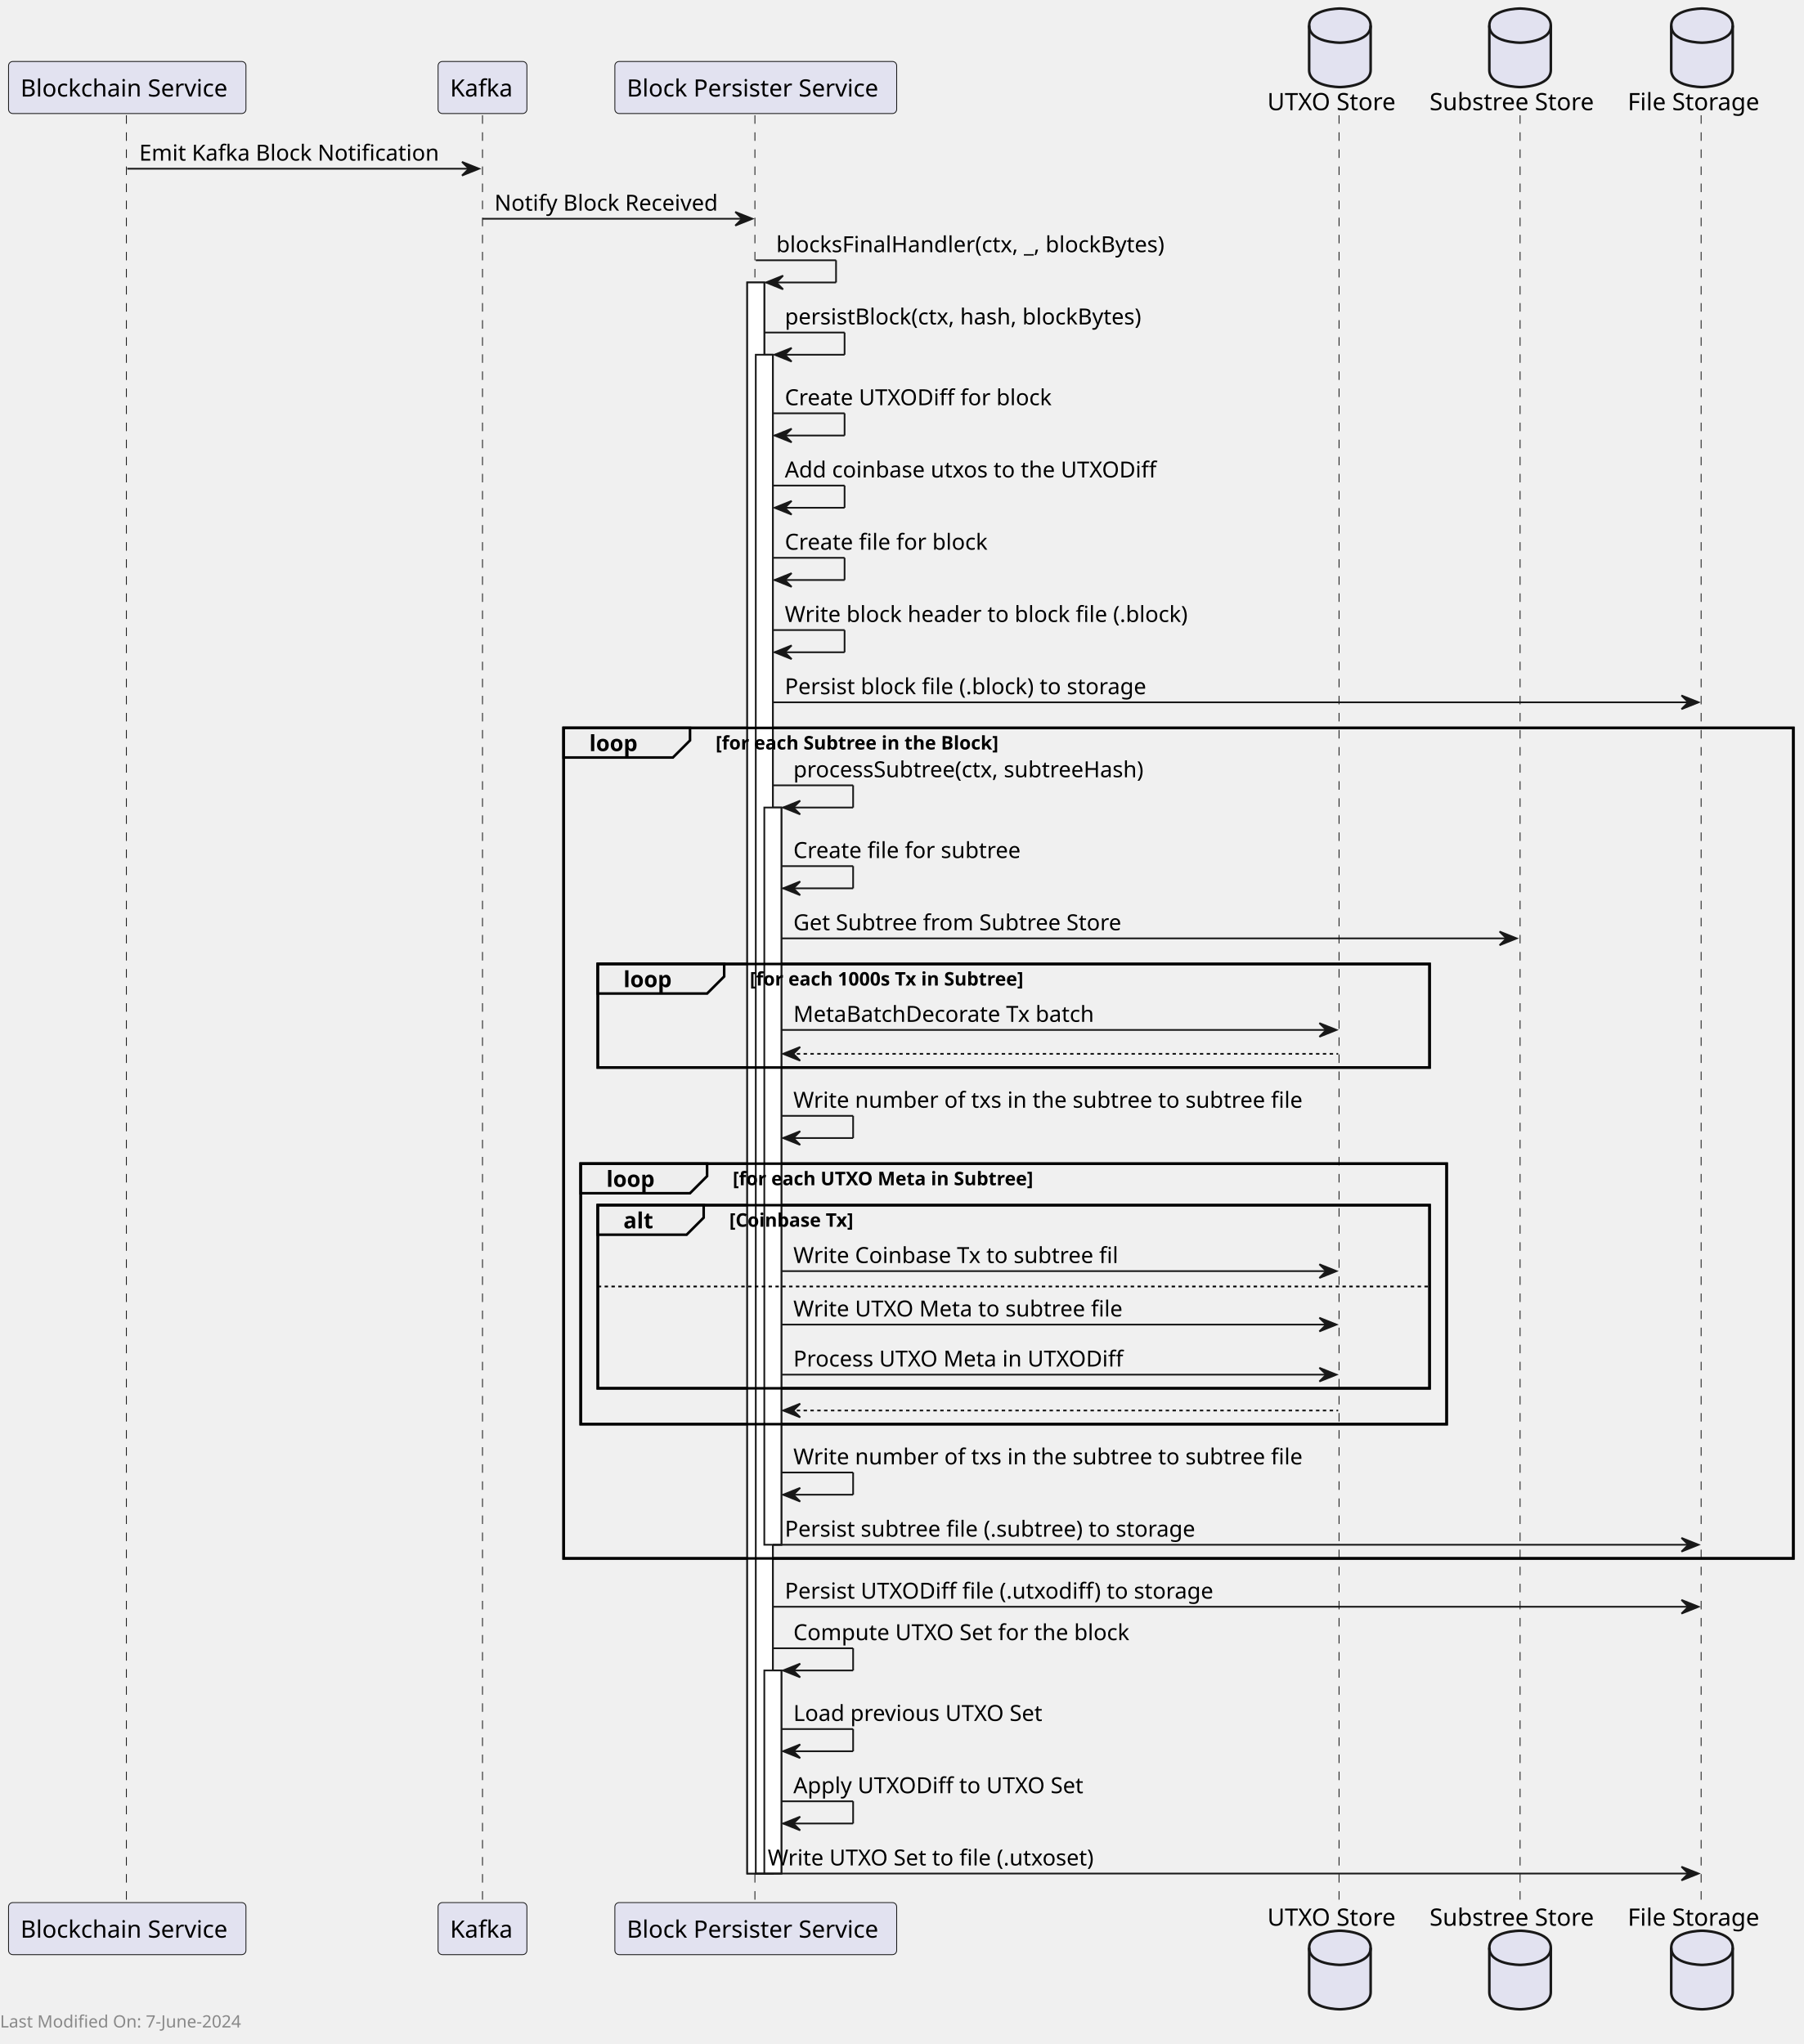
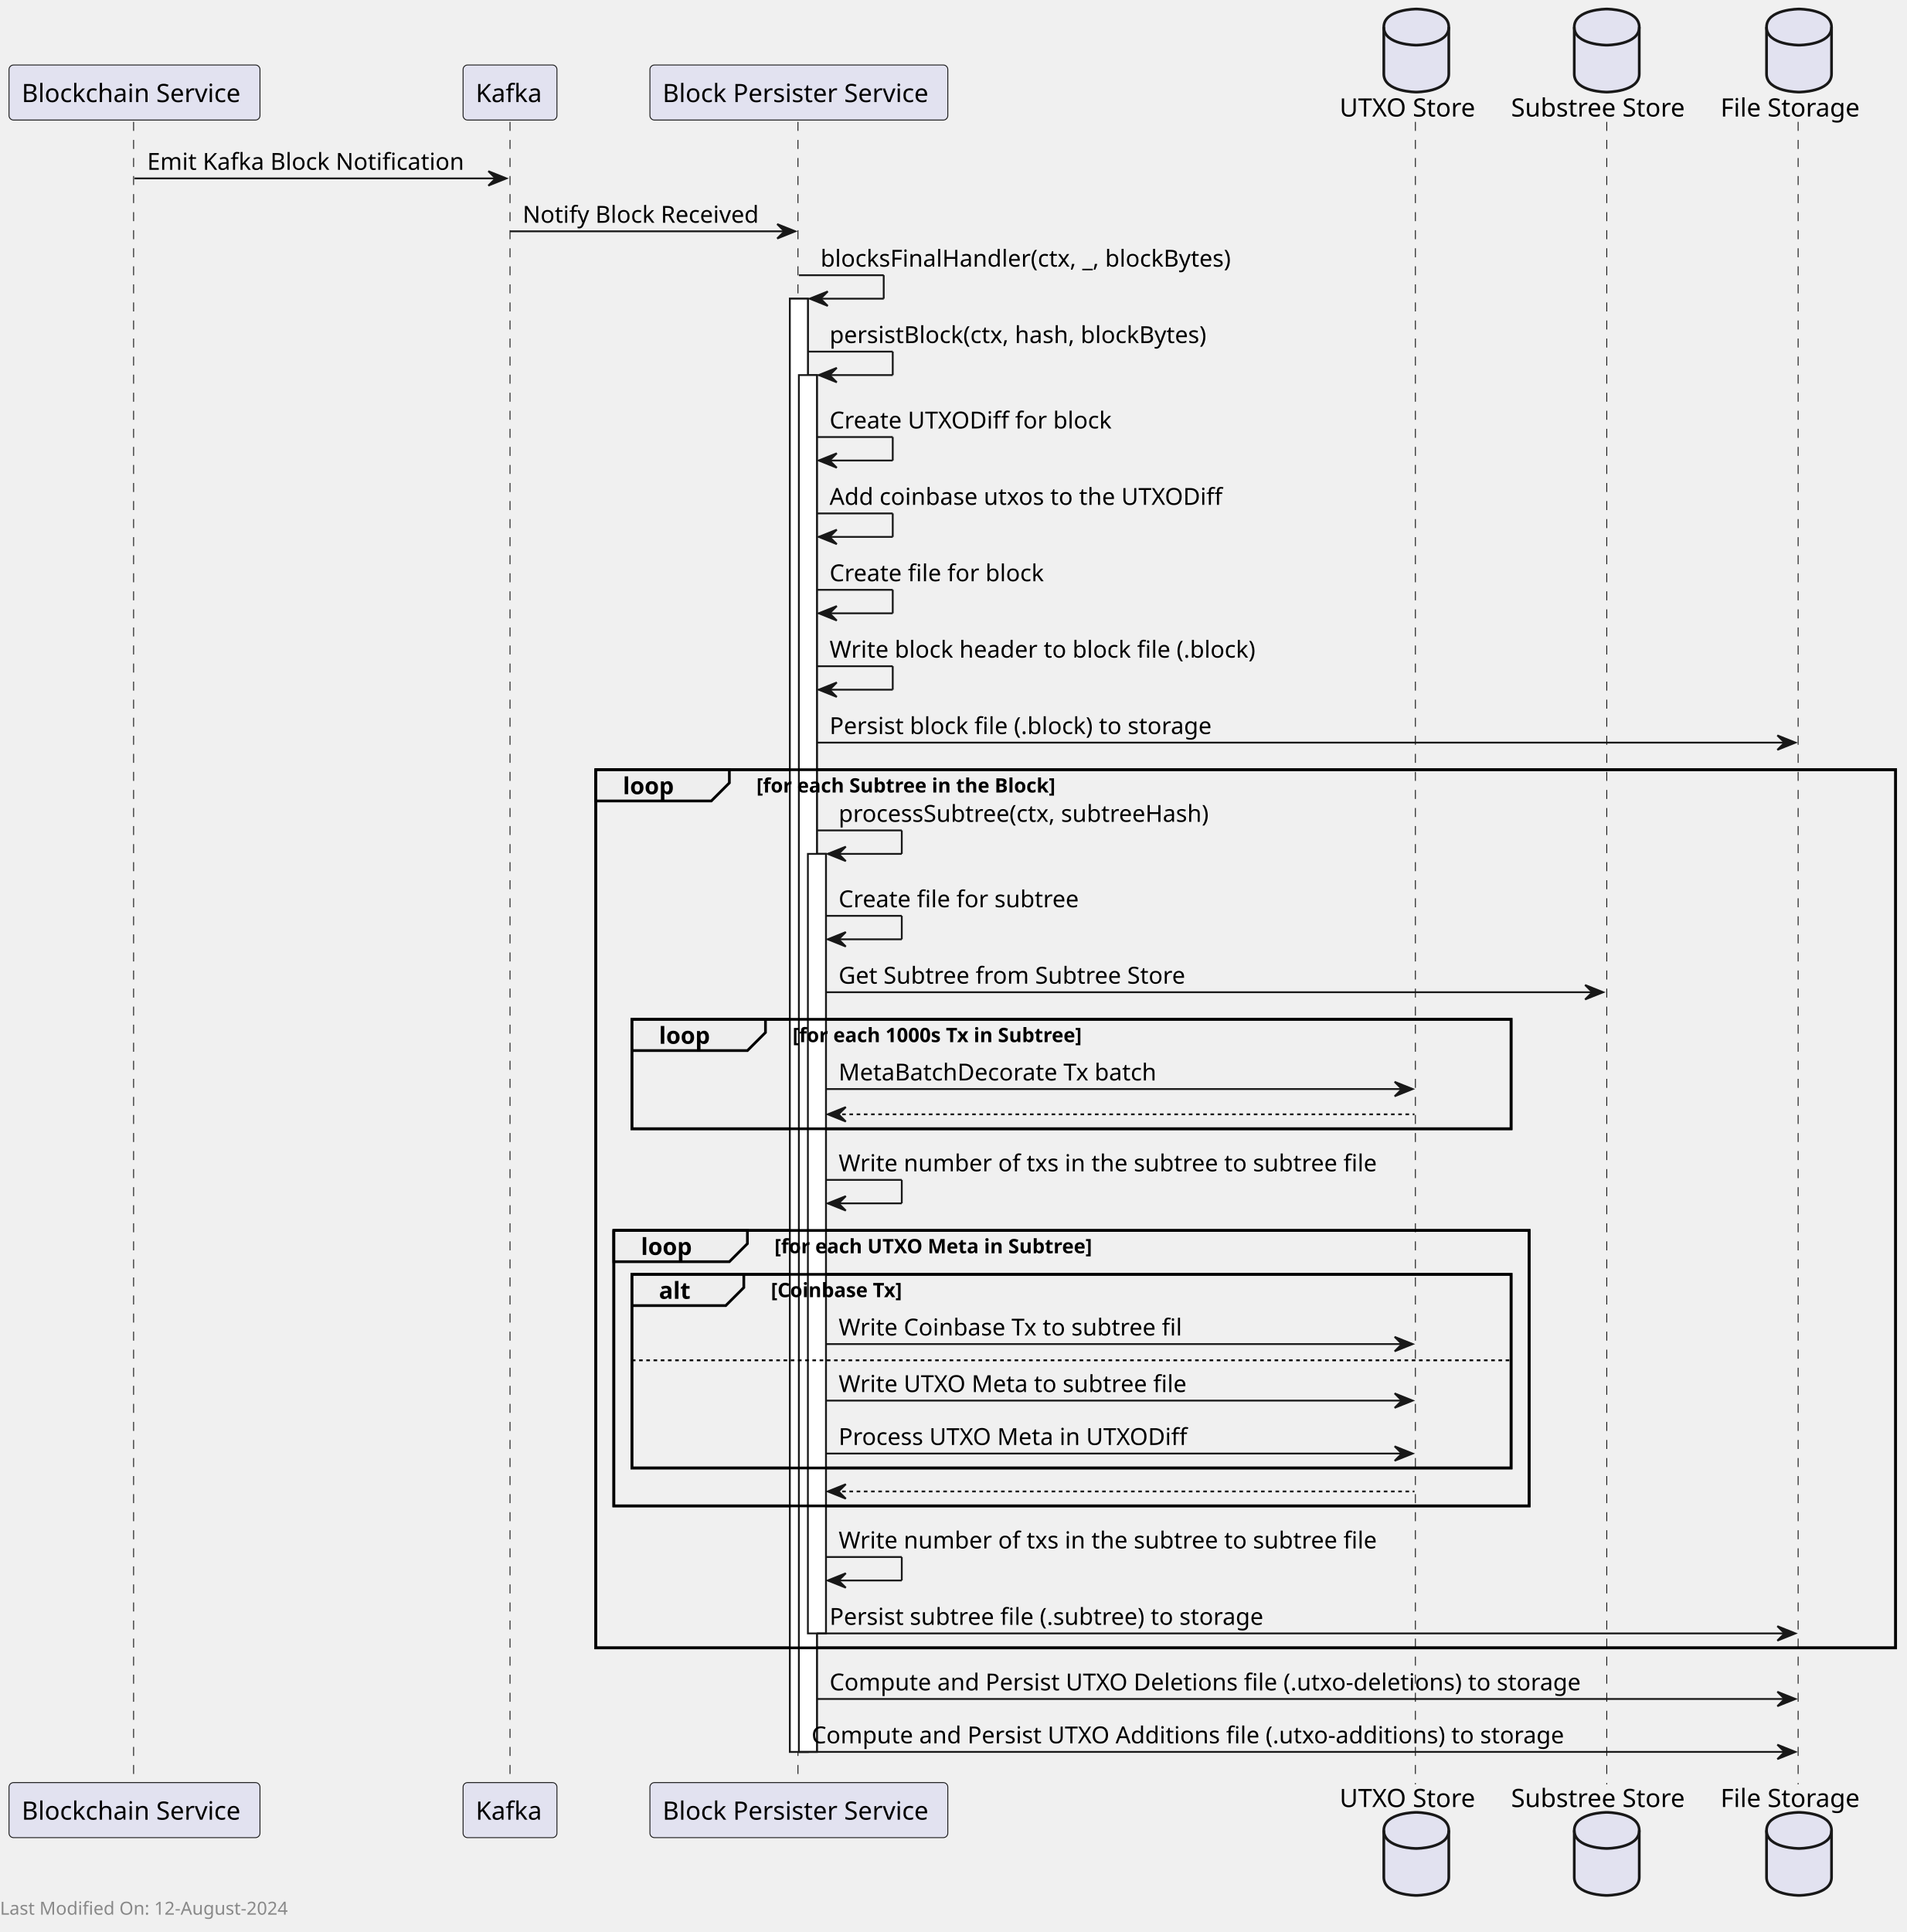
- <svg xmlns="http://www.w3.org/2000/svg" contentStyleType="text/css" height="1197" preserveAspectRatio="none" viewBox="0 0 1056 1197" width="1056" zoomAndPan="magnify">
-   <path d="m437.5 165.42h10v931.764h-10z" fill="#fff" stroke="#181818" />
-   <path d="m442.5 207.731h10v889.453h-10z" fill="#fff" stroke="#181818" />
-   <path d="m447.5 472.904h10v431.727h-10z" fill="#fff" stroke="#181818" />
-   <path d="m447.5 978.252h10v118.932h-10z" fill="#fff" stroke="#181818" />
-   <path d="m330 426.283h720v486.348h-720z" fill="none" stroke="#000" stroke-width="1.5" />
-   <path d="m350 564.525h487v60.621h-487z" fill="none" stroke="#000" stroke-width="1.5" />
-   <path d="m340 681.457h507v152.553h-507z" fill="none" stroke="#000" stroke-width="1.5" />
-   <path d="m350 705.768h487v107.242h-487z" fill="none" stroke="#000" stroke-width="1.5" />
-   <path d="m74 67.488v1047.695" stroke="#181818" stroke-dasharray="5 5" stroke-width=".5" />
-   <path d="m282.5 67.488v1047.695" stroke="#181818" stroke-dasharray="5 5" stroke-width=".5" />
-   <path d="m442 67.488v1047.695" stroke="#181818" stroke-dasharray="5 5" stroke-width=".5" />
-   <path d="m784 67.488v1047.695" stroke="#181818" stroke-dasharray="5 5" stroke-width=".5" />
-   <path d="m890 67.488v1047.695" stroke="#181818" stroke-dasharray="5 5" stroke-width=".5" />
-   <path d="m996 67.488v1047.695" stroke="#181818" stroke-dasharray="5 5" stroke-width=".5" />
-   <rect fill="#e2e2f0" height="30.488" rx="2.5" stroke="#181818" stroke-width=".5" width="139" x="5" y="36" />
-   <text font-family="sans-serif" font-size="14" lengthAdjust="spacing" textLength="125" x="12" y="56.535">Blockchain Service</text>
-   <rect fill="#e2e2f0" height="30.488" rx="2.5" stroke="#181818" stroke-width=".5" width="139" x="5" y="1114.184" />
-   <text font-family="sans-serif" font-size="14" lengthAdjust="spacing" textLength="125" x="12" y="1134.719">Blockchain Service</text>
-   <rect fill="#e2e2f0" height="30.488" rx="2.5" stroke="#181818" stroke-width=".5" width="52" x="256.5" y="36" />
-   <text font-family="sans-serif" font-size="14" lengthAdjust="spacing" textLength="38" x="263.5" y="56.535">Kafka</text>
-   <rect fill="#e2e2f0" height="30.488" rx="2.5" stroke="#181818" stroke-width=".5" width="52" x="256.5" y="1114.184" />
-   <text font-family="sans-serif" font-size="14" lengthAdjust="spacing" textLength="38" x="263.5" y="1134.719">Kafka</text>
-   <rect fill="#e2e2f0" height="30.488" rx="2.5" stroke="#181818" stroke-width=".5" width="165" x="360" y="36" />
-   <text font-family="sans-serif" font-size="14" lengthAdjust="spacing" textLength="151" x="367" y="56.535">Block Persister Service</text>
-   <rect fill="#e2e2f0" height="30.488" rx="2.5" stroke="#181818" stroke-width=".5" width="165" x="360" y="1114.184" />
-   <text font-family="sans-serif" font-size="14" lengthAdjust="spacing" textLength="151" x="367" y="1134.719">Block Persister Service</text>
-   <text font-family="sans-serif" font-size="14" lengthAdjust="spacing" textLength="79" x="742" y="64.535">UTXO Store</text>
-   <path d="m766.5 15c0-10 18-10 18-10s18 0 18 10v26c0 10-18 10-18 10s-18 0-18-10z" fill="#e2e2f0" stroke="#181818" stroke-width="1.5" />
-   <path d="m766.5 15c0 10 18 10 18 10s18 0 18-10" fill="none" stroke="#181818" stroke-width="1.5" />
-   <text font-family="sans-serif" font-size="14" lengthAdjust="spacing" textLength="79" x="742" y="1127.719">UTXO Store</text>
-   <path d="m766.5 1140.672c0-10 18-10 18-10s18 0 18 10v26c0 10-18 10-18 10s-18 0-18-10z" fill="#e2e2f0" stroke="#181818" stroke-width="1.5" />
-   <path d="m766.5 1140.672c0 10 18 10 18 10s18 0 18-10" fill="none" stroke="#181818" stroke-width="1.5" />
-   <text font-family="sans-serif" font-size="14" lengthAdjust="spacing" textLength="100" x="837" y="64.535">Substree Store</text>
-   <path d="m872 15c0-10 18-10 18-10s18 0 18 10v26c0 10-18 10-18 10s-18 0-18-10z" fill="#e2e2f0" stroke="#181818" stroke-width="1.5" />
-   <path d="m872 15c0 10 18 10 18 10s18 0 18-10" fill="none" stroke="#181818" stroke-width="1.5" />
-   <text font-family="sans-serif" font-size="14" lengthAdjust="spacing" textLength="100" x="837" y="1127.719">Substree Store</text>
-   <path d="m872 1140.672c0-10 18-10 18-10s18 0 18 10v26c0 10-18 10-18 10s-18 0-18-10z" fill="#e2e2f0" stroke="#181818" stroke-width="1.5" />
-   <path d="m872 1140.672c0 10 18 10 18 10s18 0 18-10" fill="none" stroke="#181818" stroke-width="1.5" />
-   <text font-family="sans-serif" font-size="14" lengthAdjust="spacing" textLength="81" x="953" y="64.535">File Storage</text>
-   <path d="m978.5 15c0-10 18-10 18-10s18 0 18 10v26c0 10-18 10-18 10s-18 0-18-10z" fill="#e2e2f0" stroke="#181818" stroke-width="1.5" />
-   <path d="m978.5 15c0 10 18 10 18 10s18 0 18-10" fill="none" stroke="#181818" stroke-width="1.5" />
-   <text font-family="sans-serif" font-size="14" lengthAdjust="spacing" textLength="81" x="953" y="1127.719">File Storage</text>
-   <g stroke="#181818">
-     <path d="m978.5 1140.672c0-10 18-10 18-10s18 0 18 10v26c0 10-18 10-18 10s-18 0-18-10z" fill="#e2e2f0" stroke-width="1.5" />
-     <path d="m978.5 1140.672c0 10 18 10 18 10s18 0 18-10" fill="none" stroke-width="1.5" />
-     <path d="m437.5 165.42h10v931.764h-10z" fill="#fff" />
-     <path d="m442.5 207.731h10v889.453h-10z" fill="#fff" />
-     <path d="m447.5 472.904h10v431.727h-10z" fill="#fff" />
-     <path d="m447.5 978.252h10v118.932h-10z" fill="#fff" />
-     <path d="m270.5 94.799 10 4-10 4 4-4z" fill="#181818" />
-     <path d="m74.5 98.799h202" />
+ <svg xmlns="http://www.w3.org/2000/svg" contentStyleType="text/css" height="1070px" preserveAspectRatio="none" style="width:1056px;height:1070px;background:#FFFFFF;" version="1.1" viewBox="0 0 1056 1070" width="1056px" zoomAndPan="magnify">
+   <defs />
+   <g>
+     <rect fill="#FFFFFF" height="804.832" style="stroke:#181818;stroke-width:1.0;" width="10" x="437.5" y="165.42" />
+     <rect fill="#FFFFFF" height="762.521" style="stroke:#181818;stroke-width:1.0;" width="10" x="442.5" y="207.731" />
+     <rect fill="#FFFFFF" height="431.727" style="stroke:#181818;stroke-width:1.0;" width="10" x="447.5" y="472.904" />
+     <rect fill="none" height="486.348" style="stroke:#000000;stroke-width:1.5;" width="720" x="330" y="426.283" />
+     <rect fill="none" height="60.621" style="stroke:#000000;stroke-width:1.5;" width="487" x="350" y="564.525" />
+     <rect fill="none" height="152.553" style="stroke:#000000;stroke-width:1.5;" width="507" x="340" y="681.457" />
+     <rect fill="none" height="107.242" style="stroke:#000000;stroke-width:1.5;" width="487" x="350" y="705.768" />
+     <line style="stroke:#181818;stroke-width:0.5;stroke-dasharray:5.0,5.0;" x1="74" x2="74" y1="67.488" y2="988.252" />
+     <line style="stroke:#181818;stroke-width:0.5;stroke-dasharray:5.0,5.0;" x1="282.5" x2="282.5" y1="67.488" y2="988.252" />
+     <line style="stroke:#181818;stroke-width:0.5;stroke-dasharray:5.0,5.0;" x1="442" x2="442" y1="67.488" y2="988.252" />
+     <line style="stroke:#181818;stroke-width:0.5;stroke-dasharray:5.0,5.0;" x1="784" x2="784" y1="67.488" y2="988.252" />
+     <line style="stroke:#181818;stroke-width:0.5;stroke-dasharray:5.0,5.0;" x1="890" x2="890" y1="67.488" y2="988.252" />
+     <line style="stroke:#181818;stroke-width:0.5;stroke-dasharray:5.0,5.0;" x1="996" x2="996" y1="67.488" y2="988.252" />
+     <rect fill="#E2E2F0" height="30.488" rx="2.5" ry="2.5" style="stroke:#181818;stroke-width:0.5;" width="139" x="5" y="36" />
+     <text fill="#000000" font-family="sans-serif" font-size="14" lengthAdjust="spacing" textLength="125" x="12" y="56.535">Blockchain Service</text>
+     <rect fill="#E2E2F0" height="30.488" rx="2.5" ry="2.5" style="stroke:#181818;stroke-width:0.5;" width="139" x="5" y="987.252" />
+     <text fill="#000000" font-family="sans-serif" font-size="14" lengthAdjust="spacing" textLength="125" x="12" y="1007.787">Blockchain Service</text>
+     <rect fill="#E2E2F0" height="30.488" rx="2.5" ry="2.5" style="stroke:#181818;stroke-width:0.5;" width="52" x="256.5" y="36" />
+     <text fill="#000000" font-family="sans-serif" font-size="14" lengthAdjust="spacing" textLength="38" x="263.5" y="56.535">Kafka</text>
+     <rect fill="#E2E2F0" height="30.488" rx="2.5" ry="2.5" style="stroke:#181818;stroke-width:0.5;" width="52" x="256.5" y="987.252" />
+     <text fill="#000000" font-family="sans-serif" font-size="14" lengthAdjust="spacing" textLength="38" x="263.5" y="1007.787">Kafka</text>
+     <rect fill="#E2E2F0" height="30.488" rx="2.5" ry="2.5" style="stroke:#181818;stroke-width:0.5;" width="165" x="360" y="36" />
+     <text fill="#000000" font-family="sans-serif" font-size="14" lengthAdjust="spacing" textLength="151" x="367" y="56.535">Block Persister Service</text>
+     <rect fill="#E2E2F0" height="30.488" rx="2.5" ry="2.5" style="stroke:#181818;stroke-width:0.5;" width="165" x="360" y="987.252" />
+     <text fill="#000000" font-family="sans-serif" font-size="14" lengthAdjust="spacing" textLength="151" x="367" y="1007.787">Block Persister Service</text>
+     <text fill="#000000" font-family="sans-serif" font-size="14" lengthAdjust="spacing" textLength="79" x="742" y="64.535">UTXO Store</text>
+     <path d="M766.5,15 C766.5,5 784.5,5 784.5,5 C784.5,5 802.5,5 802.5,15 L802.5,41 C802.5,51 784.5,51 784.5,51 C784.5,51 766.5,51 766.5,41 L766.5,15 " fill="#E2E2F0" style="stroke:#181818;stroke-width:1.5;" />
+     <path d="M766.5,15 C766.5,25 784.5,25 784.5,25 C784.5,25 802.5,25 802.5,15 " fill="none" style="stroke:#181818;stroke-width:1.5;" />
+     <text fill="#000000" font-family="sans-serif" font-size="14" lengthAdjust="spacing" textLength="79" x="742" y="1000.787">UTXO Store</text>
+     <path d="M766.5,1013.74 C766.5,1003.74 784.5,1003.74 784.5,1003.74 C784.5,1003.74 802.5,1003.74 802.5,1013.74 L802.5,1039.74 C802.5,1049.74 784.5,1049.74 784.5,1049.74 C784.5,1049.74 766.5,1049.74 766.5,1039.74 L766.5,1013.74 " fill="#E2E2F0" style="stroke:#181818;stroke-width:1.5;" />
+     <path d="M766.5,1013.74 C766.5,1023.74 784.5,1023.74 784.5,1023.74 C784.5,1023.74 802.5,1023.74 802.5,1013.74 " fill="none" style="stroke:#181818;stroke-width:1.5;" />
+     <text fill="#000000" font-family="sans-serif" font-size="14" lengthAdjust="spacing" textLength="100" x="837" y="64.535">Substree Store</text>
+     <path d="M872,15 C872,5 890,5 890,5 C890,5 908,5 908,15 L908,41 C908,51 890,51 890,51 C890,51 872,51 872,41 L872,15 " fill="#E2E2F0" style="stroke:#181818;stroke-width:1.5;" />
+     <path d="M872,15 C872,25 890,25 890,25 C890,25 908,25 908,15 " fill="none" style="stroke:#181818;stroke-width:1.5;" />
+     <text fill="#000000" font-family="sans-serif" font-size="14" lengthAdjust="spacing" textLength="100" x="837" y="1000.787">Substree Store</text>
+     <path d="M872,1013.74 C872,1003.74 890,1003.74 890,1003.74 C890,1003.74 908,1003.74 908,1013.74 L908,1039.74 C908,1049.74 890,1049.74 890,1049.74 C890,1049.74 872,1049.74 872,1039.74 L872,1013.74 " fill="#E2E2F0" style="stroke:#181818;stroke-width:1.5;" />
+     <path d="M872,1013.74 C872,1023.74 890,1023.74 890,1023.74 C890,1023.74 908,1023.74 908,1013.74 " fill="none" style="stroke:#181818;stroke-width:1.5;" />
+     <text fill="#000000" font-family="sans-serif" font-size="14" lengthAdjust="spacing" textLength="81" x="953" y="64.535">File Storage</text>
+     <path d="M978.5,15 C978.5,5 996.5,5 996.5,5 C996.5,5 1014.5,5 1014.5,15 L1014.5,41 C1014.5,51 996.5,51 996.5,51 C996.5,51 978.5,51 978.5,41 L978.5,15 " fill="#E2E2F0" style="stroke:#181818;stroke-width:1.5;" />
+     <path d="M978.5,15 C978.5,25 996.5,25 996.5,25 C996.5,25 1014.5,25 1014.5,15 " fill="none" style="stroke:#181818;stroke-width:1.5;" />
+     <text fill="#000000" font-family="sans-serif" font-size="14" lengthAdjust="spacing" textLength="81" x="953" y="1000.787">File Storage</text>
+     <path d="M978.5,1013.74 C978.5,1003.74 996.5,1003.74 996.5,1003.74 C996.5,1003.74 1014.5,1003.74 1014.5,1013.74 L1014.5,1039.74 C1014.5,1049.74 996.5,1049.74 996.5,1049.74 C996.5,1049.74 978.5,1049.74 978.5,1039.74 L978.5,1013.74 " fill="#E2E2F0" style="stroke:#181818;stroke-width:1.5;" />
+     <path d="M978.5,1013.74 C978.5,1023.74 996.5,1023.74 996.5,1023.74 C996.5,1023.74 1014.5,1023.74 1014.5,1013.74 " fill="none" style="stroke:#181818;stroke-width:1.5;" />
+     <rect fill="#FFFFFF" height="804.832" style="stroke:#181818;stroke-width:1.0;" width="10" x="437.5" y="165.42" />
+     <rect fill="#FFFFFF" height="762.521" style="stroke:#181818;stroke-width:1.0;" width="10" x="442.5" y="207.731" />
+     <rect fill="#FFFFFF" height="431.727" style="stroke:#181818;stroke-width:1.0;" width="10" x="447.5" y="472.904" />
+     <polygon fill="#181818" points="270.5,94.799,280.5,98.799,270.5,102.799,274.5,98.799" style="stroke:#181818;stroke-width:1.0;" />
+     <line style="stroke:#181818;stroke-width:1.0;" x1="74.5" x2="276.5" y1="98.799" y2="98.799" />
+     <text fill="#000000" font-family="sans-serif" font-size="13" lengthAdjust="spacing" textLength="184" x="81.5" y="94.057">Emit Kafka Block Notification</text>
+     <polygon fill="#181818" points="430.5,124.109,440.5,128.109,430.5,132.109,434.5,128.109" style="stroke:#181818;stroke-width:1.0;" />
+     <line style="stroke:#181818;stroke-width:1.0;" x1="282.5" x2="436.5" y1="128.109" y2="128.109" />
+     <text fill="#000000" font-family="sans-serif" font-size="13" lengthAdjust="spacing" textLength="136" x="289.5" y="123.367">Notify Block Received</text>
+     <line style="stroke:#181818;stroke-width:1.0;" x1="442.5" x2="489.5" y1="152.42" y2="152.42" />
+     <line style="stroke:#181818;stroke-width:1.0;" x1="489.5" x2="489.5" y1="152.42" y2="165.42" />
+     <line style="stroke:#181818;stroke-width:1.0;" x1="448.5" x2="489.5" y1="165.42" y2="165.42" />
+     <polygon fill="#181818" points="458.5,161.42,448.5,165.42,458.5,169.42,454.5,165.42" style="stroke:#181818;stroke-width:1.0;" />
+     <text fill="#000000" font-family="sans-serif" font-size="13" lengthAdjust="spacing" textLength="240" x="454.5" y="147.678">blocksFinalHandler(ctx, _, blockBytes)</text>
+     <line style="stroke:#181818;stroke-width:1.0;" x1="447.5" x2="494.5" y1="194.731" y2="194.731" />
+     <line style="stroke:#181818;stroke-width:1.0;" x1="494.5" x2="494.5" y1="194.731" y2="207.731" />
+     <line style="stroke:#181818;stroke-width:1.0;" x1="453.5" x2="494.5" y1="207.731" y2="207.731" />
+     <polygon fill="#181818" points="463.5,203.731,453.5,207.731,463.5,211.731,459.5,207.731" style="stroke:#181818;stroke-width:1.0;" />
+     <text fill="#000000" font-family="sans-serif" font-size="13" lengthAdjust="spacing" textLength="219" x="459.5" y="189.988">persistBlock(ctx, hash, blockBytes)</text>
+     <line style="stroke:#181818;stroke-width:1.0;" x1="452.5" x2="494.5" y1="242.041" y2="242.041" />
+     <line style="stroke:#181818;stroke-width:1.0;" x1="494.5" x2="494.5" y1="242.041" y2="255.041" />
+     <line style="stroke:#181818;stroke-width:1.0;" x1="453.5" x2="494.5" y1="255.041" y2="255.041" />
+     <polygon fill="#181818" points="463.5,251.041,453.5,255.041,463.5,259.041,459.5,255.041" style="stroke:#181818;stroke-width:1.0;" />
+     <text fill="#000000" font-family="sans-serif" font-size="13" lengthAdjust="spacing" textLength="164" x="459.5" y="237.299">Create UTXODiff for block</text>
+     <line style="stroke:#181818;stroke-width:1.0;" x1="452.5" x2="494.5" y1="284.352" y2="284.352" />
+     <line style="stroke:#181818;stroke-width:1.0;" x1="494.5" x2="494.5" y1="284.352" y2="297.352" />
+     <line style="stroke:#181818;stroke-width:1.0;" x1="453.5" x2="494.5" y1="297.352" y2="297.352" />
+     <polygon fill="#181818" points="463.5,293.352,453.5,297.352,463.5,301.352,459.5,297.352" style="stroke:#181818;stroke-width:1.0;" />
+     <text fill="#000000" font-family="sans-serif" font-size="13" lengthAdjust="spacing" textLength="229" x="459.5" y="279.609">Add coinbase utxos to the UTXODiff</text>
+     <line style="stroke:#181818;stroke-width:1.0;" x1="452.5" x2="494.5" y1="326.662" y2="326.662" />
+     <line style="stroke:#181818;stroke-width:1.0;" x1="494.5" x2="494.5" y1="326.662" y2="339.662" />
+     <line style="stroke:#181818;stroke-width:1.0;" x1="453.5" x2="494.5" y1="339.662" y2="339.662" />
+     <polygon fill="#181818" points="463.5,335.662,453.5,339.662,463.5,343.662,459.5,339.662" style="stroke:#181818;stroke-width:1.0;" />
+     <text fill="#000000" font-family="sans-serif" font-size="13" lengthAdjust="spacing" textLength="125" x="459.5" y="321.92">Create file for block</text>
+     <line style="stroke:#181818;stroke-width:1.0;" x1="452.5" x2="494.5" y1="368.973" y2="368.973" />
+     <line style="stroke:#181818;stroke-width:1.0;" x1="494.5" x2="494.5" y1="368.973" y2="381.973" />
+     <line style="stroke:#181818;stroke-width:1.0;" x1="453.5" x2="494.5" y1="381.973" y2="381.973" />
+     <polygon fill="#181818" points="463.5,377.973,453.5,381.973,463.5,385.973,459.5,381.973" style="stroke:#181818;stroke-width:1.0;" />
+     <text fill="#000000" font-family="sans-serif" font-size="13" lengthAdjust="spacing" textLength="248" x="459.5" y="364.231">Write block header to block file (.block)</text>
+     <polygon fill="#181818" points="984.5,407.283,994.5,411.283,984.5,415.283,988.5,411.283" style="stroke:#181818;stroke-width:1.0;" />
+     <line style="stroke:#181818;stroke-width:1.0;" x1="452.5" x2="990.5" y1="411.283" y2="411.283" />
+     <text fill="#000000" font-family="sans-serif" font-size="13" lengthAdjust="spacing" textLength="224" x="459.5" y="406.541">Persist block file (.block) to storage</text>
+     <path d="M330,426.283 L404,426.283 L404,433.594 L394,443.594 L330,443.594 L330,426.283 " fill="#EEEEEE" style="stroke:#000000;stroke-width:1.5;" />
+     <rect fill="none" height="486.348" style="stroke:#000000;stroke-width:1.5;" width="720" x="330" y="426.283" />
+     <text fill="#000000" font-family="sans-serif" font-size="13" font-weight="bold" lengthAdjust="spacing" textLength="29" x="345" y="439.852">loop</text>
+     <text fill="#000000" font-family="sans-serif" font-size="11" font-weight="bold" lengthAdjust="spacing" textLength="170" x="419" y="438.918">[for each Subtree in the Block]</text>
+     <line style="stroke:#181818;stroke-width:1.0;" x1="452.5" x2="499.5" y1="459.904" y2="459.904" />
+     <line style="stroke:#181818;stroke-width:1.0;" x1="499.5" x2="499.5" y1="459.904" y2="472.904" />
+     <line style="stroke:#181818;stroke-width:1.0;" x1="458.5" x2="499.5" y1="472.904" y2="472.904" />
+     <polygon fill="#181818" points="468.5,468.904,458.5,472.904,468.5,476.904,464.5,472.904" style="stroke:#181818;stroke-width:1.0;" />
+     <text fill="#000000" font-family="sans-serif" font-size="13" lengthAdjust="spacing" textLength="211" x="464.5" y="455.162">processSubtree(ctx, subtreeHash)</text>
+     <line style="stroke:#181818;stroke-width:1.0;" x1="457.5" x2="499.5" y1="507.215" y2="507.215" />
+     <line style="stroke:#181818;stroke-width:1.0;" x1="499.5" x2="499.5" y1="507.215" y2="520.215" />
+     <line style="stroke:#181818;stroke-width:1.0;" x1="458.5" x2="499.5" y1="520.215" y2="520.215" />
+     <polygon fill="#181818" points="468.5,516.215,458.5,520.215,468.5,524.215,464.5,520.215" style="stroke:#181818;stroke-width:1.0;" />
+     <text fill="#000000" font-family="sans-serif" font-size="13" lengthAdjust="spacing" textLength="137" x="464.5" y="502.473">Create file for subtree</text>
+     <polygon fill="#181818" points="878,545.525,888,549.525,878,553.525,882,549.525" style="stroke:#181818;stroke-width:1.0;" />
+     <line style="stroke:#181818;stroke-width:1.0;" x1="457.5" x2="884" y1="549.525" y2="549.525" />
+     <text fill="#000000" font-family="sans-serif" font-size="13" lengthAdjust="spacing" textLength="193" x="464.5" y="544.783">Get Subtree from Subtree Store</text>
+     <path d="M350,564.525 L424,564.525 L424,571.836 L414,581.836 L350,581.836 L350,564.525 " fill="#EEEEEE" style="stroke:#000000;stroke-width:1.5;" />
+     <rect fill="none" height="60.621" style="stroke:#000000;stroke-width:1.5;" width="487" x="350" y="564.525" />
+     <text fill="#000000" font-family="sans-serif" font-size="13" font-weight="bold" lengthAdjust="spacing" textLength="29" x="365" y="578.094">loop</text>
+     <text fill="#000000" font-family="sans-serif" font-size="11" font-weight="bold" lengthAdjust="spacing" textLength="170" x="439" y="577.16">[for each 1000s Tx in Subtree]</text>
+     <polygon fill="#181818" points="772.5,599.146,782.5,603.146,772.5,607.146,776.5,603.146" style="stroke:#181818;stroke-width:1.0;" />
+     <line style="stroke:#181818;stroke-width:1.0;" x1="457.5" x2="778.5" y1="603.146" y2="603.146" />
+     <text fill="#000000" font-family="sans-serif" font-size="13" lengthAdjust="spacing" textLength="179" x="464.5" y="598.404">MetaBatchDecorate Tx batch</text>
+     <polygon fill="#181818" points="468.5,613.146,458.5,617.146,468.5,621.146,464.5,617.146" style="stroke:#181818;stroke-width:1.0;" />
+     <line style="stroke:#181818;stroke-width:1.0;stroke-dasharray:2.0,2.0;" x1="462.5" x2="783.5" y1="617.146" y2="617.146" />
+     <line style="stroke:#181818;stroke-width:1.0;" x1="457.5" x2="499.5" y1="653.457" y2="653.457" />
+     <line style="stroke:#181818;stroke-width:1.0;" x1="499.5" x2="499.5" y1="653.457" y2="666.457" />
+     <line style="stroke:#181818;stroke-width:1.0;" x1="458.5" x2="499.5" y1="666.457" y2="666.457" />
+     <polygon fill="#181818" points="468.5,662.457,458.5,666.457,468.5,670.457,464.5,666.457" style="stroke:#181818;stroke-width:1.0;" />
+     <text fill="#000000" font-family="sans-serif" font-size="13" lengthAdjust="spacing" textLength="308" x="464.5" y="648.715">Write number of txs in the subtree to subtree file</text>
+     <path d="M340,681.457 L414,681.457 L414,688.768 L404,698.768 L340,698.768 L340,681.457 " fill="#EEEEEE" style="stroke:#000000;stroke-width:1.5;" />
+     <rect fill="none" height="152.553" style="stroke:#000000;stroke-width:1.5;" width="507" x="340" y="681.457" />
+     <text fill="#000000" font-family="sans-serif" font-size="13" font-weight="bold" lengthAdjust="spacing" textLength="29" x="355" y="695.025">loop</text>
+     <text fill="#000000" font-family="sans-serif" font-size="11" font-weight="bold" lengthAdjust="spacing" textLength="180" x="429" y="694.092">[for each UTXO Meta in Subtree]</text>
+     <path d="M350,705.768 L412,705.768 L412,713.078 L402,723.078 L350,723.078 L350,705.768 " fill="#EEEEEE" style="stroke:#000000;stroke-width:1.5;" />
+     <rect fill="none" height="107.242" style="stroke:#000000;stroke-width:1.5;" width="487" x="350" y="705.768" />
+     <text fill="#000000" font-family="sans-serif" font-size="13" font-weight="bold" lengthAdjust="spacing" textLength="17" x="365" y="719.336">alt</text>
+     <text fill="#000000" font-family="sans-serif" font-size="11" font-weight="bold" lengthAdjust="spacing" textLength="77" x="427" y="718.402">[Coinbase Tx]</text>
+     <polygon fill="#181818" points="772.5,740.389,782.5,744.389,772.5,748.389,776.5,744.389" style="stroke:#181818;stroke-width:1.0;" />
+     <line style="stroke:#181818;stroke-width:1.0;" x1="457.5" x2="778.5" y1="744.389" y2="744.389" />
+     <text fill="#000000" font-family="sans-serif" font-size="13" lengthAdjust="spacing" textLength="199" x="464.5" y="739.646">Write Coinbase Tx to subtree fil</text>
+     <line style="stroke:#000000;stroke-width:1.0;stroke-dasharray:2.0,2.0;" x1="350" x2="837" y1="753.389" y2="753.389" />
+     <polygon fill="#181818" points="772.5,771.699,782.5,775.699,772.5,779.699,776.5,775.699" style="stroke:#181818;stroke-width:1.0;" />
+     <line style="stroke:#181818;stroke-width:1.0;" x1="457.5" x2="778.5" y1="775.699" y2="775.699" />
+     <text fill="#000000" font-family="sans-serif" font-size="13" lengthAdjust="spacing" textLength="197" x="464.5" y="770.957">Write UTXO Meta to subtree file</text>
+     <polygon fill="#181818" points="772.5,801.01,782.5,805.01,772.5,809.01,776.5,805.01" style="stroke:#181818;stroke-width:1.0;" />
+     <line style="stroke:#181818;stroke-width:1.0;" x1="457.5" x2="778.5" y1="805.01" y2="805.01" />
+     <text fill="#000000" font-family="sans-serif" font-size="13" lengthAdjust="spacing" textLength="200" x="464.5" y="800.268">Process UTXO Meta in UTXODiff</text>
+     <polygon fill="#181818" points="468.5,822.01,458.5,826.01,468.5,830.01,464.5,826.01" style="stroke:#181818;stroke-width:1.0;" />
+     <line style="stroke:#181818;stroke-width:1.0;stroke-dasharray:2.0,2.0;" x1="462.5" x2="783.5" y1="826.01" y2="826.01" />
+     <line style="stroke:#181818;stroke-width:1.0;" x1="457.5" x2="499.5" y1="862.32" y2="862.32" />
+     <line style="stroke:#181818;stroke-width:1.0;" x1="499.5" x2="499.5" y1="862.32" y2="875.32" />
+     <line style="stroke:#181818;stroke-width:1.0;" x1="458.5" x2="499.5" y1="875.32" y2="875.32" />
+     <polygon fill="#181818" points="468.5,871.32,458.5,875.32,468.5,879.32,464.5,875.32" style="stroke:#181818;stroke-width:1.0;" />
+     <text fill="#000000" font-family="sans-serif" font-size="13" lengthAdjust="spacing" textLength="308" x="464.5" y="857.578">Write number of txs in the subtree to subtree file</text>
+     <polygon fill="#181818" points="984.5,900.631,994.5,904.631,984.5,908.631,988.5,904.631" style="stroke:#181818;stroke-width:1.0;" />
+     <line style="stroke:#181818;stroke-width:1.0;" x1="452.5" x2="990.5" y1="904.631" y2="904.631" />
+     <text fill="#000000" font-family="sans-serif" font-size="13" lengthAdjust="spacing" textLength="248" x="459.5" y="899.889">Persist subtree file (.subtree) to storage</text>
+     <polygon fill="#181818" points="984.5,936.941,994.5,940.941,984.5,944.941,988.5,940.941" style="stroke:#181818;stroke-width:1.0;" />
+     <line style="stroke:#181818;stroke-width:1.0;" x1="452.5" x2="990.5" y1="940.941" y2="940.941" />
+     <text fill="#000000" font-family="sans-serif" font-size="13" lengthAdjust="spacing" textLength="440" x="459.5" y="936.199">Compute and Persist UTXO Deletions file  (.utxo-deletions) to storage</text>
+     <polygon fill="#181818" points="984.5,966.252,994.5,970.252,984.5,974.252,988.5,970.252" style="stroke:#181818;stroke-width:1.0;" />
+     <line style="stroke:#181818;stroke-width:1.0;" x1="442.5" x2="990.5" y1="970.252" y2="970.252" />
+     <text fill="#000000" font-family="sans-serif" font-size="13" lengthAdjust="spacing" textLength="442" x="449.5" y="965.51">Compute and Persist UTXO Additions file  (.utxo-additions) to storage</text>
+     <text fill="#888888" font-family="sans-serif" font-size="10" lengthAdjust="spacing" textLength="171" x="0" y="1060.408">Last Modified On: 12-August-2024</text>
  </g>
-   <text font-family="sans-serif" font-size="13" lengthAdjust="spacing" textLength="184" x="81.5" y="94.057">Emit Kafka Block Notification</text>
-   <path d="m430.5 124.109 10 4-10 4 4-4z" fill="#181818" stroke="#181818" />
-   <path d="m282.5 128.109h154" stroke="#181818" />
-   <text font-family="sans-serif" font-size="13" lengthAdjust="spacing" textLength="136" x="289.5" y="123.367">Notify Block Received</text>
-   <path d="m442.5 152.42h47" stroke="#181818" />
-   <path d="m489.5 152.42v13" stroke="#181818" />
-   <path d="m448.5 165.42h41" stroke="#181818" />
-   <path d="m458.5 161.42-10 4 10 4-4-4z" fill="#181818" stroke="#181818" />
-   <text font-family="sans-serif" font-size="13" lengthAdjust="spacing" textLength="240" x="454.5" y="147.678">blocksFinalHandler(ctx, _, blockBytes)</text>
-   <path d="m447.5 194.731h47" stroke="#181818" />
-   <path d="m494.5 194.731v13" stroke="#181818" />
-   <path d="m453.5 207.731h41" stroke="#181818" />
-   <path d="m463.5 203.731-10 4 10 4-4-4z" fill="#181818" stroke="#181818" />
-   <text font-family="sans-serif" font-size="13" lengthAdjust="spacing" textLength="219" x="459.5" y="189.988">persistBlock(ctx, hash, blockBytes)</text>
-   <path d="m452.5 242.041h42" stroke="#181818" />
-   <path d="m494.5 242.041v13" stroke="#181818" />
-   <path d="m453.5 255.041h41" stroke="#181818" />
-   <path d="m463.5 251.041-10 4 10 4-4-4z" fill="#181818" stroke="#181818" />
-   <text font-family="sans-serif" font-size="13" lengthAdjust="spacing" textLength="164" x="459.5" y="237.299">Create UTXODiff for block</text>
-   <path d="m452.5 284.352h42" stroke="#181818" />
-   <path d="m494.5 284.352v13" stroke="#181818" />
-   <path d="m453.5 297.352h41" stroke="#181818" />
-   <path d="m463.5 293.352-10 4 10 4-4-4z" fill="#181818" stroke="#181818" />
-   <text font-family="sans-serif" font-size="13" lengthAdjust="spacing" textLength="229" x="459.5" y="279.609">Add coinbase utxos to the UTXODiff</text>
-   <path d="m452.5 326.662h42" stroke="#181818" />
-   <path d="m494.5 326.662v13" stroke="#181818" />
-   <path d="m453.5 339.662h41" stroke="#181818" />
-   <path d="m463.5 335.662-10 4 10 4-4-4z" fill="#181818" stroke="#181818" />
-   <text font-family="sans-serif" font-size="13" lengthAdjust="spacing" textLength="125" x="459.5" y="321.92">Create file for block</text>
-   <path d="m452.5 368.973h42" stroke="#181818" />
-   <path d="m494.5 368.973v13" stroke="#181818" />
-   <path d="m453.5 381.973h41" stroke="#181818" />
-   <path d="m463.5 377.973-10 4 10 4-4-4z" fill="#181818" stroke="#181818" />
-   <text font-family="sans-serif" font-size="13" lengthAdjust="spacing" textLength="248" x="459.5" y="364.231">Write block header to block file (.block)</text>
-   <path d="m984.5 407.283 10 4-10 4 4-4z" fill="#181818" stroke="#181818" />
-   <path d="m452.5 411.283h538" stroke="#181818" />
-   <text font-family="sans-serif" font-size="13" lengthAdjust="spacing" textLength="224" x="459.5" y="406.541">Persist block file (.block) to storage</text>
-   <path d="m330 426.283h74v7.311l-10 10h-64z" fill="#eee" stroke="#000" stroke-width="1.5" />
-   <path d="m330 426.283h720v486.348h-720z" fill="none" stroke="#000" stroke-width="1.5" />
-   <text font-family="sans-serif" font-size="13" font-weight="bold" lengthAdjust="spacing" textLength="29" x="345" y="439.852">loop</text>
-   <text font-family="sans-serif" font-size="11" font-weight="bold" lengthAdjust="spacing" textLength="170" x="419" y="438.918">[for each Subtree in the Block]</text>
-   <path d="m452.5 459.904h47" stroke="#181818" />
-   <path d="m499.5 459.904v13" stroke="#181818" />
-   <path d="m458.5 472.904h41" stroke="#181818" />
-   <path d="m468.5 468.904-10 4 10 4-4-4z" fill="#181818" stroke="#181818" />
-   <text font-family="sans-serif" font-size="13" lengthAdjust="spacing" textLength="211" x="464.5" y="455.162">processSubtree(ctx, subtreeHash)</text>
-   <path d="m457.5 507.215h42" stroke="#181818" />
-   <path d="m499.5 507.215v13" stroke="#181818" />
-   <path d="m458.5 520.215h41" stroke="#181818" />
-   <path d="m468.5 516.215-10 4 10 4-4-4z" fill="#181818" stroke="#181818" />
-   <text font-family="sans-serif" font-size="13" lengthAdjust="spacing" textLength="137" x="464.5" y="502.473">Create file for subtree</text>
-   <path d="m878 545.525 10 4-10 4 4-4z" fill="#181818" stroke="#181818" />
-   <path d="m457.5 549.525h426.5" stroke="#181818" />
-   <text font-family="sans-serif" font-size="13" lengthAdjust="spacing" textLength="193" x="464.5" y="544.783">Get Subtree from Subtree Store</text>
-   <path d="m350 564.525h74v7.311l-10 10h-64z" fill="#eee" stroke="#000" stroke-width="1.5" />
-   <path d="m350 564.525h487v60.621h-487z" fill="none" stroke="#000" stroke-width="1.5" />
-   <text font-family="sans-serif" font-size="13" font-weight="bold" lengthAdjust="spacing" textLength="29" x="365" y="578.094">loop</text>
-   <text font-family="sans-serif" font-size="11" font-weight="bold" lengthAdjust="spacing" textLength="170" x="439" y="577.16">[for each 1000s Tx in Subtree]</text>
-   <path d="m772.5 599.146 10 4-10 4 4-4z" fill="#181818" stroke="#181818" />
-   <path d="m457.5 603.146h321" stroke="#181818" />
-   <text font-family="sans-serif" font-size="13" lengthAdjust="spacing" textLength="179" x="464.5" y="598.404">MetaBatchDecorate Tx batch</text>
-   <path d="m468.5 613.146-10 4 10 4-4-4z" fill="#181818" stroke="#181818" />
-   <path d="m462.5 617.146h321" stroke="#181818" stroke-dasharray="2 2" />
-   <path d="m457.5 653.457h42" stroke="#181818" />
-   <path d="m499.5 653.457v13" stroke="#181818" />
-   <path d="m458.5 666.457h41" stroke="#181818" />
-   <path d="m468.5 662.457-10 4 10 4-4-4z" fill="#181818" stroke="#181818" />
-   <text font-family="sans-serif" font-size="13" lengthAdjust="spacing" textLength="308" x="464.5" y="648.715">Write number of txs in the subtree to subtree file</text>
-   <path d="m340 681.457h74v7.311l-10 10h-64z" fill="#eee" stroke="#000" stroke-width="1.5" />
-   <path d="m340 681.457h507v152.553h-507z" fill="none" stroke="#000" stroke-width="1.5" />
-   <text font-family="sans-serif" font-size="13" font-weight="bold" lengthAdjust="spacing" textLength="29" x="355" y="695.025">loop</text>
-   <text font-family="sans-serif" font-size="11" font-weight="bold" lengthAdjust="spacing" textLength="180" x="429" y="694.092">[for each UTXO Meta in Subtree]</text>
-   <path d="m350 705.768h62v7.311l-10 10h-52z" fill="#eee" stroke="#000" stroke-width="1.5" />
-   <path d="m350 705.768h487v107.242h-487z" fill="none" stroke="#000" stroke-width="1.5" />
-   <text font-family="sans-serif" font-size="13" font-weight="bold" lengthAdjust="spacing" textLength="17" x="365" y="719.336">alt</text>
-   <text font-family="sans-serif" font-size="11" font-weight="bold" lengthAdjust="spacing" textLength="77" x="427" y="718.402">[Coinbase Tx]</text>
-   <path d="m772.5 740.389 10 4-10 4 4-4z" fill="#181818" stroke="#181818" />
-   <path d="m457.5 744.389h321" stroke="#181818" />
-   <text font-family="sans-serif" font-size="13" lengthAdjust="spacing" textLength="199" x="464.5" y="739.646">Write Coinbase Tx to subtree fil</text>
-   <path d="m350 753.389h487" stroke="#000" stroke-dasharray="2 2" />
-   <path d="m772.5 771.699 10 4-10 4 4-4z" fill="#181818" stroke="#181818" />
-   <path d="m457.5 775.699h321" stroke="#181818" />
-   <text font-family="sans-serif" font-size="13" lengthAdjust="spacing" textLength="197" x="464.5" y="770.957">Write UTXO Meta to subtree file</text>
-   <path d="m772.5 801.01 10 4-10 4 4-4z" fill="#181818" stroke="#181818" />
-   <path d="m457.5 805.01h321" stroke="#181818" />
-   <text font-family="sans-serif" font-size="13" lengthAdjust="spacing" textLength="200" x="464.5" y="800.268">Process UTXO Meta in UTXODiff</text>
-   <path d="m468.5 822.01-10 4 10 4-4-4z" fill="#181818" stroke="#181818" />
-   <path d="m462.5 826.01h321" stroke="#181818" stroke-dasharray="2 2" />
-   <path d="m457.5 862.32h42" stroke="#181818" />
-   <path d="m499.5 862.32v13" stroke="#181818" />
-   <path d="m458.5 875.32h41" stroke="#181818" />
-   <path d="m468.5 871.32-10 4 10 4-4-4z" fill="#181818" stroke="#181818" />
-   <text font-family="sans-serif" font-size="13" lengthAdjust="spacing" textLength="308" x="464.5" y="857.578">Write number of txs in the subtree to subtree file</text>
-   <path d="m984.5 900.631 10 4-10 4 4-4z" fill="#181818" stroke="#181818" />
-   <path d="m452.5 904.631h538" stroke="#181818" />
-   <text font-family="sans-serif" font-size="13" lengthAdjust="spacing" textLength="248" x="459.5" y="899.889">Persist subtree file (.subtree) to storage</text>
-   <path d="m984.5 936.941 10 4-10 4 4-4z" fill="#181818" stroke="#181818" />
-   <path d="m452.5 940.941h538" stroke="#181818" />
-   <text font-family="sans-serif" font-size="13" lengthAdjust="spacing" textLength="268" x="459.5" y="936.199">Persist UTXODiff file (.utxodiff) to storage</text>
-   <path d="m452.5 965.252h47" stroke="#181818" />
-   <path d="m499.5 965.252v13" stroke="#181818" />
-   <path d="m458.5 978.252h41" stroke="#181818" />
-   <path d="m468.5 974.252-10 4 10 4-4-4z" fill="#181818" stroke="#181818" />
-   <text font-family="sans-serif" font-size="13" lengthAdjust="spacing" textLength="204" x="464.5" y="960.51">Compute UTXO Set for the block</text>
-   <path d="m457.5 1012.562h42" stroke="#181818" />
-   <path d="m499.5 1012.562v13" stroke="#181818" />
-   <path d="m458.5 1025.562h41" stroke="#181818" />
-   <path d="m468.5 1021.562-10 4 10 4-4-4z" fill="#181818" stroke="#181818" />
-   <text font-family="sans-serif" font-size="13" lengthAdjust="spacing" textLength="150" x="464.5" y="1007.82">Load previous UTXO Set</text>
-   <path d="m457.5 1054.873h42" stroke="#181818" />
-   <path d="m499.5 1054.873v13" stroke="#181818" />
-   <path d="m458.5 1067.873h41" stroke="#181818" />
-   <path d="m468.5 1063.873-10 4 10 4-4-4z" fill="#181818" stroke="#181818" />
-   <text font-family="sans-serif" font-size="13" lengthAdjust="spacing" textLength="178" x="464.5" y="1050.131">Apply UTXODiff to UTXO Set</text>
-   <path d="m984.5 1093.184 10 4-10 4 4-4z" fill="#181818" stroke="#181818" />
-   <path d="m442.5 1097.184h548" stroke="#181818" />
-   <text font-family="sans-serif" font-size="13" lengthAdjust="spacing" textLength="199" x="449.5" y="1092.441">Write UTXO Set to file (.utxoset)</text>
-   <text fill="#888" font-family="sans-serif" font-size="10" lengthAdjust="spacing" textLength="152" y="1187.34">Last Modified On: 7-June-2024</text>
</svg>
